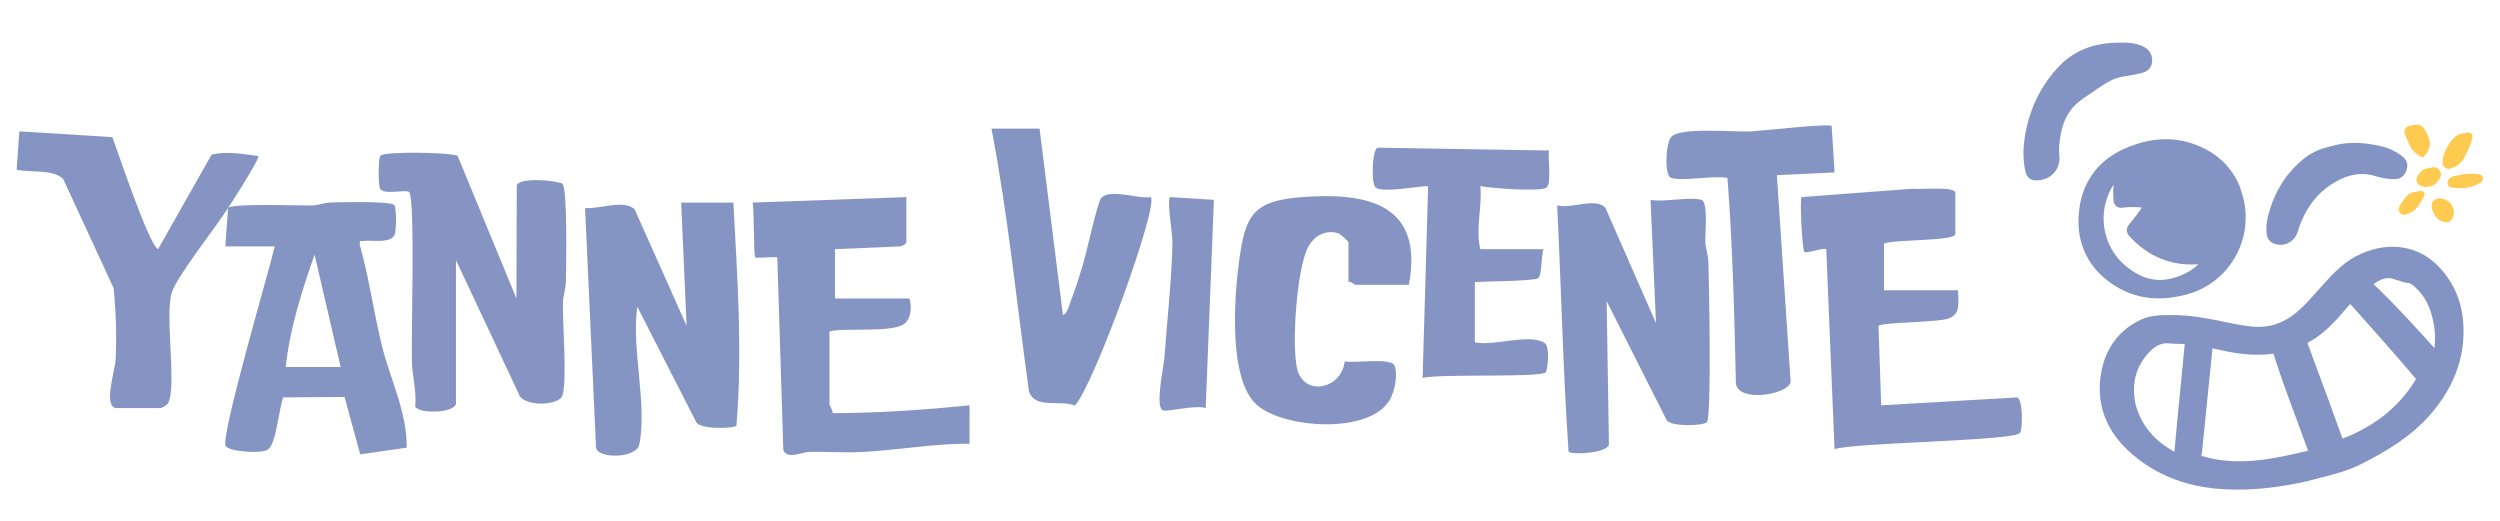
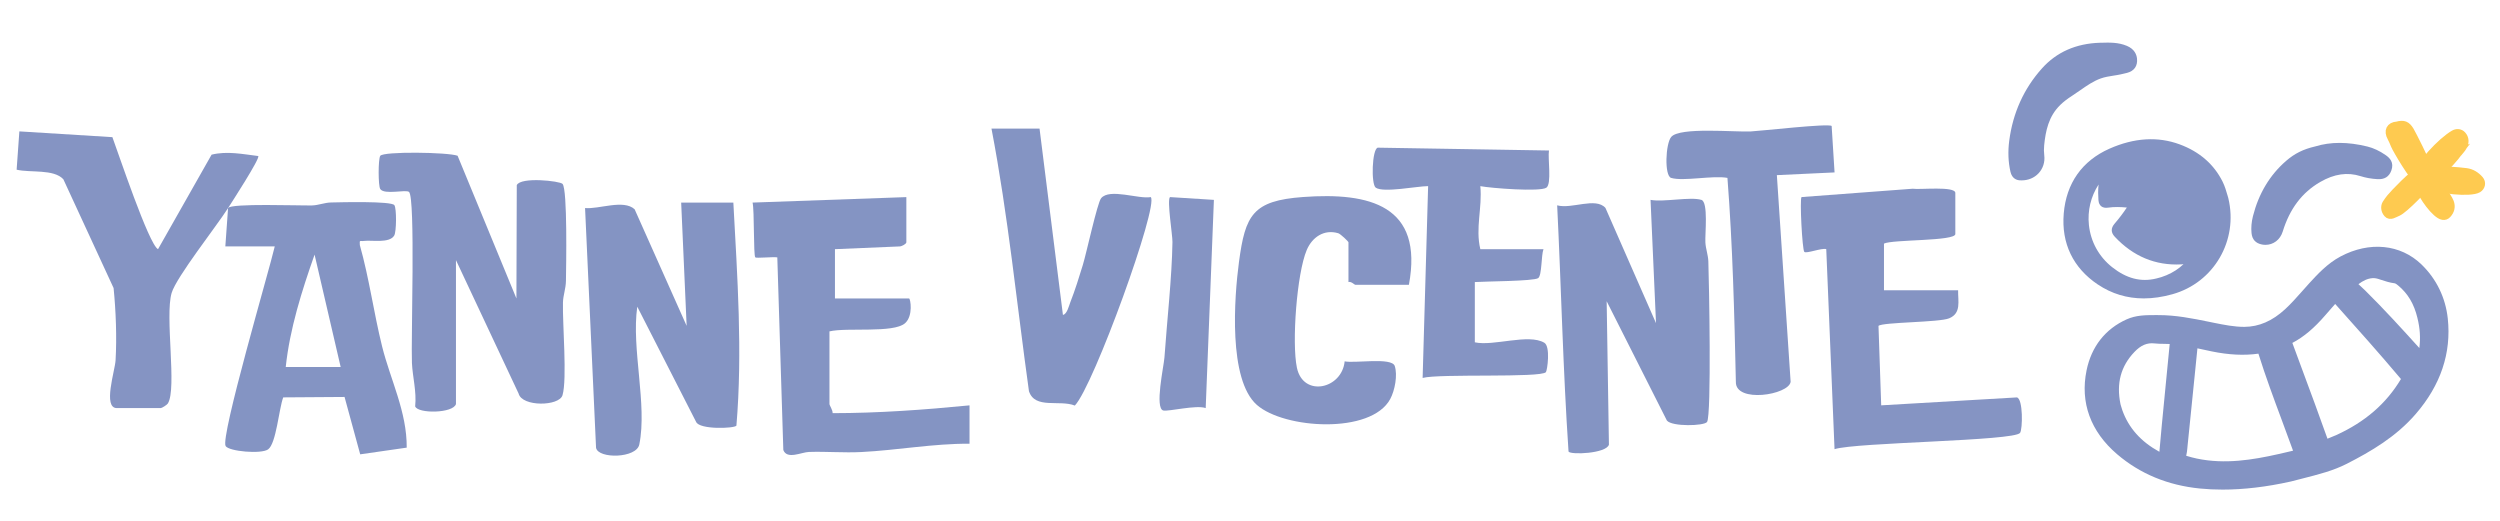
<svg xmlns="http://www.w3.org/2000/svg" id="Camada_1" version="1.1" viewBox="0 0 996.52 207.62">
  <defs>
    <style>
      .st0 {
        fill: #8393c3;
      }

      .st1 {
+         fill: #feca50;
+         stroke: #feca50;
+         stroke-miterlimit: 10;
+         stroke-width: 3px;
+       }
+ 
+       .st2 {
        fill: #8594c3;
      }

-       .st2 {
+       .st3 {
        fill: #8494c3;
-       }
- 
-       .st3 {
-         fill: #feca50;
      }
    </style>
  </defs>
  <g>
-     <path class="st3" d="M980.76,53.34c.78-.12,1.37-.18,1.95-.31,2.36-.53,3.33.37,2.6,2.69-.87,2.75-2,5.43-3.55,7.88-1.16,1.82-2.92,2.98-4.99,3.61-1.51.45-2.93-.55-3.12-2.12-.42-3.48,3.13-9.93,6.3-11.44.31-.15.65-.24.8-.29Z" />
-     <path class="st3" d="M961.5,49.94c2.66-.67,3.84-.2,5.25,2.1.81,1.32,1.38,2.74,1.69,4.28.49,2.43-.72,4.22-2.13,5.95-.45.56-.97.33-1.47.05-1.91-1.06-3.53-2.4-4.39-4.5-.42-1.01-.82-2.04-1.35-2.99-1.47-2.65-.45-4.7,2.4-4.88Z" />
-     <path class="st3" d="M979.78,69.89c2.68-.66,5.4-.85,8.14-.43.75.11,1.49.25,1.69,1.19.2.95-.09,1.67-.9,2.18-3.56,2.22-7.46,2.54-11.48,1.92-.87-.13-1.6-.72-1.64-1.7-.05-1.23.69-2.09,1.75-2.55.76-.34,1.63-.41,2.46-.6Z" />
-     <path class="st3" d="M969.46,83.27c-.68-2.7.8-4.45,3.55-4.13,2.39.28,4.03,1.61,4.86,3.86.68,1.84.3,3.5-1.06,4.95-.53.56-1.08.76-1.85.65-2.86-.4-4.7-2.16-5.5-5.33Z" />
-     <path class="st3" d="M962.89,76.51c.31-.07.51-.12.7-.16.91-.18,1.93-.67,2.6.36.62.95-.04,1.82-.52,2.62-1.32,2.24-2.54,4.58-5.17,5.59-1.29.5-2.74,1.25-3.88-.04-1.09-1.24-.23-2.56.46-3.71.51-.85,1.14-1.63,1.75-2.42,1.06-1.36,2.37-2.28,4.06-2.24Z" />
-     <path class="st3" d="M968.06,67.07c1.78-.51,3.51-.78,4.55,1.08,1.01,1.81-.15,3.24-1.23,4.57-1.37,1.7-4.6,2.31-6.56,1.32-1.58-.79-2.09-2.55-1.08-4.03,1.06-1.55,2.29-2.92,4.32-2.94Z" />
+     <path class="st1" d="M968.21,72.93c-.43-.66-.73-1.18-1.09-1.65-1.45-1.93-1.03-3.19,1.39-3.47,2.87-.34,11.76.29,14.63.71,2.14.31,3.92,1.44,5.33,3.07,1.03,1.19.7,2.9-.65,3.72-3,1.81-16.33.52-19.01-1.76-.26-.22-.49-.5-.6-.61Z" />
+     <path class="st1" d="M955.5,49.94c2.66-.67,3.84-.2,5.25,2.1.81,1.32,6.44,12.52,6.75,14.06.49,2.43-.72,4.22-2.13,5.95-.45.56-.97.33-1.47.05-1.91-1.06-8.59-12.19-9.45-14.28-.42-1.01-.82-2.04-1.35-2.99-1.47-2.65-.45-4.7,2.4-4.88Z" />
+     <path class="st1" d="M979.83,61.1c-2.35,3.13-10.03,11.39-13.46,13.36-.93.54-1.88,1.04-2.97.17-1.1-.88-1.45-1.96-1.03-3.25,1.87-5.67,10.74-15.12,15.77-18.01,1.08-.62,2.44-.62,3.39.44,1.2,1.34,1.17,2.96.44,4.43-.53,1.05-1.42,1.92-2.16,2.87Z" />
+     <path class="st1" d="M964.51,74.84c-.68-2.7.8-4.45,3.55-4.13,2.39.28,7.75,7.59,8.57,9.84.68,1.84.3,3.5-1.06,4.95-.53.56-1.08.76-1.85.65-2.86-.4-8.41-8.14-9.21-11.31Z" />
+     <path class="st1" d="M964.07,68.51c.31-.07.51-.12.7-.16.91-.18,1.93-.67,2.6.36.62.95,1.66,2.62,1.19,3.43-1.32,2.24-10.22,11.53-12.85,12.55-1.29.5-2.95,1.81-4.09.51-1.09-1.24-1.23-2.87-.54-4.02.51-.85,1.14-1.63,1.75-2.42,1.06-1.36,9.55-10.28,11.24-10.24Z" />
    <g>
-       <path class="st0" d="M981.71,127c-.89-8.34-4.52-15.81-10.49-21.59-8.37-8.09-20.74-9.31-32.28-3.17-5.23,2.78-9.23,7.16-12.45,10.67-.94,1.02-1.85,2.06-2.77,3.1-2.28,2.57-4.43,5-6.83,7.22-5.11,4.72-10.44,7.03-16.28,7.06-4.01,0-7.98-.78-12.18-1.63l-1.9-.39c-6.57-1.34-13.33-2.71-20.4-2.67h-1.31c-3.63.01-7.39.02-11.13,1.7-8.51,3.83-14.03,10.86-15.97,20.33-2.62,12.8,1.58,24.36,12.16,33.41,9.15,7.83,20.26,12.43,33.04,13.69,2.92.29,5.92.43,9.01.43,8.47,0,17.58-1.08,27.17-3.22l.1-.02c1.39-.36,2.73-.7,4.01-1.03,7.19-1.83,12.87-3.27,18.28-6.04,9.6-4.91,19.57-10.71,27.46-19.85,9.93-11.5,14.22-24.29,12.76-38ZM961.95,113.82c3.88,3.23,6.32,7.34,7.66,12.93v.02c1.02,4.12,1.27,7.87.76,11.96-6.96-7.71-14.15-15.59-21.65-23-.87-.86-1.76-1.67-2.63-2.46,1.87-1.39,3.56-2.22,5.52-2.39.78-.07,1.63.05,2.61.37l.81.27c1.73.57,3.51,1.16,5.53,1.41.37.05,1.09.64,1.4.9ZM864.84,136.89c1.28.15,2.51.16,3.7.17.81,0,1.58.01,2.32.06-.43,4.4-.86,8.81-1.29,13.21-.62,6.34-1.24,12.68-1.85,19.02-.35,3.59-.67,7.19-.97,10.74-7.42-4.07-12.27-9.53-14.79-16.62-.2-.55-.36-1.12-.51-1.65-.07-.23-.13-.46-.2-.69-1.71-8.33.11-15.15,5.55-20.84,2.58-2.7,5.06-3.74,8.04-3.4ZM877.9,178.59l.06-.67c1.04-10.03,2.04-20.07,3.05-30.1l.9-8.97c1.9.42,3.81.83,5.71,1.22,6.8,1.4,12.9,1.7,18.6.9,2.8,8.97,6.11,17.86,9.31,26.46,1.47,3.94,2.98,8.02,4.43,12.04.02.06.04.12.06.18-1.23.29-2.45.58-3.68.86l-2.13.49c-10.29,2.32-21.35,4.14-32.52,1.79-1.32-.28-2.7-.64-4.25-1.11.27-1.1.37-2.15.46-3.09ZM933.8,174.85s-.03.01-.05.02c-1.66-4.64-3.32-9.27-5.02-13.89-3.49-9.51-6.35-17.27-8.98-24.29,4.59-2.41,8.73-5.92,13.27-11.19.78-.9,1.56-1.79,2.35-2.69.48-.55.97-1.1,1.45-1.65,8.72,9.75,17.69,19.79,26.22,29.92-5.85,9.79-14.27,17.09-25.74,22.32-1.13.51-2.29.97-3.51,1.46Z" />
-       <path class="st0" d="M842.19,113.38c5.52,3.71,11.66,5.57,18.34,5.57,3.65,0,7.47-.56,11.43-1.67,16.53-4.63,26.31-21.44,22.27-38.27l-.02-.08c-.11-.36-.21-.73-.32-1.1-.49-1.68-1.04-3.59-1.93-5.39-3.46-6.95-9.21-11.96-17.09-14.88-8.74-3.24-18.17-2.66-28.03,1.71-10.92,4.84-17.22,13.79-18.22,25.87-.98,11.86,3.71,21.62,13.57,28.25ZM842.48,79.87c.07,1.03.43,1.81,1.08,2.34.68.55,1.6.73,2.74.56,2.53-.38,5.08-.26,7.47-.05-1.34,2.05-2.95,4.18-4.92,6.49-1.49,1.75-1.45,3.48.1,5.14,7.34,7.85,16.25,11.56,26.48,11.04.32-.02.63-.06.93-.1-1.89,1.84-4.14,3.3-6.82,4.43-1.32.56-2.68.99-4.04,1.3h-.02c-6.1,1.5-11.85,0-17.58-4.54-5.25-4.16-8.53-10.11-9.24-16.76-.61-5.74.75-11.38,3.85-16.17-.25,2.23-.18,4.4-.05,6.32Z" />
-       <path class="st0" d="M827.19,41.87c1.31-1.27,2.8-2.43,4.85-3.75,1.03-.67,2.04-1.37,3.06-2.08,2.73-1.9,5.3-3.7,8.28-4.77,1.62-.58,3.38-.85,5.07-1.12.93-.14,1.89-.29,2.8-.49l1-.23c.61-.14,1.11-.25,1.61-.38,2.87-.75,4.27-2.77,3.97-5.7-.17-1.61-1.01-3.8-4.04-5.07-3.46-1.45-6.94-1.34-10.3-1.24h-.42c-9.53.29-17.31,3.73-23.13,10.23-7.22,8.05-11.61,17.76-13.05,28.87-.56,4.29-.39,8.43.49,12.32.64,2.81,2.6,3.35,3.71,3.42.24.02.48.02.72.02,2.66,0,5.04-.98,6.76-2.81,1.79-1.9,2.62-4.5,2.29-7.15-.16-1.3-.18-2.65-.04-4.01.57-5.68,1.74-11.55,6.39-16.06Z" />
-       <path class="st0" d="M907.61,97.46c.48.09.95.14,1.42.14,3.15,0,5.87-2.03,6.88-5.29,2.8-9.1,7.68-15.56,14.93-19.76,5.6-3.24,10.87-4.01,16.12-2.33,2.04.65,4.22,1.04,6.66,1.19,2.84.18,4.66-.94,5.57-3.4,1.22-3.3-.69-5.11-2.24-6.18-2.45-1.7-4.83-2.81-7.28-3.42-7.83-1.92-14.65-1.93-20.85-.03-4.71,1.09-8.17,2.81-11.56,5.75-6.49,5.62-10.93,13.03-13.21,22.01-.59,2.34-.79,4.63-.57,6.79.25,2.53,1.65,4.05,4.15,4.53Z" />
+       <path class="st0" d="M975.71,127c-.89-8.34-4.52-15.81-10.49-21.59-8.37-8.09-20.74-9.31-32.28-3.17-5.23,2.78-9.23,7.16-12.45,10.67-.94,1.02-1.85,2.06-2.77,3.1-2.28,2.57-4.43,5-6.83,7.22-5.11,4.72-10.44,7.03-16.28,7.06-4.01,0-7.98-.78-12.18-1.63l-1.9-.39c-6.57-1.34-13.33-2.71-20.4-2.67h-1.31c-3.63.01-7.39.02-11.13,1.7-8.51,3.83-14.03,10.86-15.97,20.33-2.62,12.8,1.58,24.36,12.16,33.41,9.15,7.83,20.26,12.43,33.04,13.69,2.92.29,5.92.43,9.01.43,8.47,0,17.58-1.08,27.17-3.22l.1-.02c1.39-.36,2.73-.7,4.01-1.03,7.19-1.83,12.87-3.27,18.28-6.04,9.6-4.91,19.57-10.71,27.46-19.85,9.93-11.5,14.22-24.29,12.76-38ZM955.95,113.82c3.88,3.23,6.32,7.34,7.66,12.93v.02c1.02,4.12,1.27,7.87.76,11.96-6.96-7.71-14.15-15.59-21.65-23-.87-.86-1.76-1.67-2.63-2.46,1.87-1.39,3.56-2.22,5.52-2.39.78-.07,1.63.05,2.61.37l.81.27c1.73.57,3.51,1.16,5.53,1.41.37.05,1.09.64,1.4.9ZM858.84,136.89c1.28.15,2.51.16,3.7.17.81,0,1.58.01,2.32.06-.43,4.4-.86,8.81-1.29,13.21-.62,6.34-1.24,12.68-1.85,19.02-.35,3.59-.67,7.19-.97,10.74-7.42-4.07-12.27-9.53-14.79-16.62-.2-.55-.36-1.12-.51-1.65-.07-.23-.13-.46-.2-.69-1.71-8.33.11-15.15,5.55-20.84,2.58-2.7,5.06-3.74,8.04-3.4ZM871.9,178.59l.06-.67c1.04-10.03,2.04-20.07,3.05-30.1l.9-8.97c1.9.42,3.81.83,5.71,1.22,6.8,1.4,12.9,1.7,18.6.9,2.8,8.97,6.11,17.86,9.31,26.46,1.47,3.94,2.98,8.02,4.43,12.04.02.06.04.12.06.18-1.23.29-2.45.58-3.68.86l-2.13.49c-10.29,2.32-21.35,4.14-32.52,1.79-1.32-.28-2.7-.64-4.25-1.11.27-1.1.37-2.15.46-3.09ZM927.8,174.85s-.03.01-.05.02c-1.66-4.64-3.32-9.27-5.02-13.89-3.49-9.51-6.35-17.27-8.98-24.29,4.59-2.41,8.73-5.92,13.27-11.19.78-.9,1.56-1.79,2.35-2.69.48-.55.97-1.1,1.45-1.65,8.72,9.75,17.69,19.79,26.22,29.92-5.85,9.79-14.27,17.09-25.74,22.32-1.13.51-2.29.97-3.51,1.46Z" />
+       <path class="st0" d="M836.19,113.38c5.52,3.71,11.66,5.57,18.34,5.57,3.65,0,7.47-.56,11.43-1.67,16.53-4.63,26.31-21.44,22.27-38.27l-.02-.08c-.11-.36-.21-.73-.32-1.1-.49-1.68-1.04-3.59-1.93-5.39-3.46-6.95-9.21-11.96-17.09-14.88-8.74-3.24-18.17-2.66-28.03,1.71-10.92,4.84-17.22,13.79-18.22,25.87-.98,11.86,3.71,21.62,13.57,28.25ZM836.48,79.87c.07,1.03.43,1.81,1.08,2.34.68.55,1.6.73,2.74.56,2.53-.38,5.08-.26,7.47-.05-1.34,2.05-2.95,4.18-4.92,6.49-1.49,1.75-1.45,3.48.1,5.14,7.34,7.85,16.25,11.56,26.48,11.04.32-.02.63-.06.93-.1-1.89,1.84-4.14,3.3-6.82,4.43-1.32.56-2.68.99-4.04,1.3h-.02c-6.1,1.5-11.85,0-17.58-4.54-5.25-4.16-8.53-10.11-9.24-16.76-.61-5.74.75-11.38,3.85-16.17-.25,2.23-.18,4.4-.05,6.32Z" />
+       <path class="st0" d="M821.19,41.87c1.31-1.27,2.8-2.43,4.85-3.75,1.03-.67,2.04-1.37,3.06-2.08,2.73-1.9,5.3-3.7,8.28-4.77,1.62-.58,3.38-.85,5.07-1.12.93-.14,1.89-.29,2.8-.49l1-.23c.61-.14,1.11-.25,1.61-.38,2.87-.75,4.27-2.77,3.97-5.7-.17-1.61-1.01-3.8-4.04-5.07-3.46-1.45-6.94-1.34-10.3-1.24h-.42c-9.53.29-17.31,3.73-23.13,10.23-7.22,8.05-11.61,17.76-13.05,28.87-.56,4.29-.39,8.43.49,12.32.64,2.81,2.6,3.35,3.71,3.42.24.02.48.02.72.02,2.66,0,5.04-.98,6.76-2.81,1.79-1.9,2.62-4.5,2.29-7.15-.16-1.3-.18-2.65-.04-4.01.57-5.68,1.74-11.55,6.39-16.06Z" />
+       <path class="st0" d="M901.61,97.46c.48.09.95.14,1.42.14,3.15,0,5.87-2.03,6.88-5.29,2.8-9.1,7.68-15.56,14.93-19.76,5.6-3.24,10.87-4.01,16.12-2.33,2.04.65,4.22,1.04,6.66,1.19,2.84.18,4.66-.94,5.57-3.4,1.22-3.3-.69-5.11-2.24-6.18-2.45-1.7-4.83-2.81-7.28-3.42-7.83-1.92-14.65-1.93-20.85-.03-4.71,1.09-8.17,2.81-11.56,5.75-6.49,5.62-10.93,13.03-13.21,22.01-.59,2.34-.79,4.63-.57,6.79.25,2.53,1.65,4.05,4.15,4.53Z" />
    </g>
  </g>
  <g>
-     <path class="st1" d="M181.76,161.03c-1.07,3.79-15.28,3.94-16.27.94.62-5.85-1.04-11.77-1.29-17.28-.4-8.77,1.44-65.97-1.17-68.19-1.26-1.07-9.76,1.27-11.45-1.14-.86-1.23-.86-12.01,0-13.25,1.27-1.82,26.9-1.46,30.82-.03l23.45,56.89.14-45.17c1.56-3.4,17.21-1.67,18.25-.49,2.01,2.3,1.43,33.01,1.35,38.62-.04,3.12-1.12,5.75-1.19,8.64-.22,8.55,1.72,30.52-.18,36.96-1.31,4.45-16.13,4.71-17.5-.66l-24.97-53.18v57.34Z" />
-     <path class="st2" d="M90.91,82.94c.9-1.99,28.76-.93,33.43-1.05,2.59-.06,4.98-1.12,7.57-1.18,3.74-.09,24.11-.62,25.29,1.07.92,1.31.85,10.56-.06,12.1-1.91,3.23-9.02,1.74-12.09,2.16-1.65.23-1.74-.62-1.62,1.64,3.74,13.26,5.55,26.98,8.86,40.33s9.95,26.15,9.83,40.42l-18.54,2.67-6.24-22.87-24.44.17c-1.7,4.37-2.77,18.41-6.04,20.73-2.76,1.95-15.52.82-16.91-1.31-2.25-3.43,17.45-70.33,19.57-79.6h-19.7l1.09-15.29ZM135.79,146.28l-10.4-44.79c-5.08,14.45-9.88,29.55-11.49,44.79h21.89Z" />
-     <path class="st2" d="M292.32,80.75c1.58,29.49,3.71,59.43,1.22,88.92-.82,1.15-14.69,1.66-16.06-1.49l-23.46-45.93c-2.4,16.68,4.05,39.03.81,54.93-1.13,5.55-16.39,5.8-17.24,1.32l-4.38-95.57c5.52.54,15.34-3.58,19.76.49l20.73,46.47-2.18-49.14h20.8Z" />
-     <path class="st2" d="M678.18,79.66c2.84.88,1.41,13.65,1.6,16.97.14,2.58,1.09,4.98,1.18,7.56.27,7.63,1.31,61.38-.52,64.01-1.13,1.61-13.93,1.95-16-.56l-24.01-47.56.9,57.16c-1.03,3.56-15.27,4.14-16.1,2.76-2.21-32.66-2.91-65.37-4.53-98.15,5.84,1.59,15.29-3.37,19.24,1.02l20.16,45.94-2.18-49.14c5.19.99,15.89-1.34,20.25,0Z" />
-     <path class="st1" d="M750.97,97.13v18.57h29.55c-.09,4.39,1.36,9.12-3.57,11.18-3.95,1.66-26.57,1.51-28.17,3.02l1.08,31.67,54.1-3.16c2.48.59,2.31,12.63,1.25,14.14-2.29,3.25-65.49,3.75-73.95,6.49l-3.3-79.74c-1.82-.56-7.93,1.91-8.75,1.1s-1.88-21.08-1.1-21.85l44.29-3.32c2.74.45,17.01-1.14,17.01,1.68v16.38c0,2.9-25.16,2.11-28.46,3.82Z" />
-     <path class="st2" d="M361.28,78.57v18.02c0,.61-1.84,1.67-2.74,1.64l-25.72,1.09v19.66h29.55c.53,0,1.74,6.92-1.62,9.86-4.64,4.06-23.04,1.59-30.12,3.25v28.94c0,.57,1.35,2.47,1.26,3.66,18.15-.01,36.48-1.33,54.57-3.11v15.29c-14.45-.09-28.81,2.6-43.19,3.32-6.9.35-13.91-.27-20.83-.04-3,.1-8.7,3.13-10.2-.76l-2.4-76.8c-1.62-.28-8.37.41-8.77.01-.78-.77-.33-18.81-1.09-21.85l61.3-2.18Z" />
-     <path class="st1" d="M561.6,113.52h-21.35c-.36,0-1.66-1.45-2.74-1.09v-15.84c0-.32-3.16-3.35-4.07-3.62-5.69-1.7-10.42,1.62-12.56,6.68-3.97,9.36-6.01,37.03-3.92,46.93,2.51,11.91,17.96,8.5,19.03-2.55,3.85.89,18.79-1.74,19.97,1.86s.07,9.69-1.81,13.18c-7.65,14.13-42.24,11.92-53.14,2.34-11.47-10.08-9.03-42.95-7.14-57.03,2.5-18.71,5.49-24.39,25.54-25.85,26.57-1.94,48.09,3.33,42.19,34.99Z" />
-     <path class="st1" d="M90.91,82.94c-4.62,7.26-20.59,27.47-22.49,33.81-2.77,9.29,2.19,38.14-1.51,44.08-.35.57-2.39,1.84-2.82,1.84h-17.51c-5.69,0-.74-14.9-.51-19.07.52-9.19.13-19.61-.79-28.78l-20.03-43.37c-3.9-4.17-13.09-2.51-18.62-3.81l1.09-15.27,37.08,2.3c2.31,6.2,14.55,42.86,18.19,44.65l21.35-37.67c6.17-1.53,12.49-.2,18.6.55.87.83-10.76,18.74-12.04,20.75Z" />
-     <path class="st2" d="M414.37,51.26l9.32,74.26c1.65-.25,2.43-3.73,3-5.18,1.81-4.59,3.49-9.97,4.94-14.73s5.77-24.75,7.28-26.59c3.38-4.1,14.97.45,19.79-.46,3.3,3.21-22.75,75.24-30.26,83.1-6.13-2.43-15.89,1.55-18.29-5.72-4.87-34.93-8.3-70.05-14.94-104.69h19.16Z" />
-     <path class="st1" d="M587.87,136.45c7.51,1.65,21.42-3.59,27.72.18,2.51,1.5,1.18,11.01.62,11.71-1.89,2.36-42.57.53-49.14,2.31l2.19-76.46c-4.31,0-17.8,2.75-20.87.62-1.93-1.34-1.5-15.42.8-15.95l68.24,1.13c-.52,3.1,1.17,13.29-1.03,14.82-2.49,1.73-22.04.21-26.33-.61.83,8.59-2.03,16.71,0,25.12h25.18c-.94,2.41-.59,10.45-2.12,11.54-1.75,1.25-21.52,1.29-25.25,1.57v24.03Z" />
-     <path class="st2" d="M666.13,70.92c-2.76-.85-2.23-13.71.04-16.35,3.44-4,25.19-1.86,31.75-2.18,4.12-.2,31.04-3.29,32.19-2.17l1.16,18.51-23,1.08,5.49,82.4c-.79,5.24-22.05,8.58-21.83,0-.59-27.12-1.27-54.28-3.36-81.3-5.71-1.09-17.65,1.48-22.44,0Z" />
-     <path class="st1" d="M483.87,79.67l-3.27,83c-3.65-1.37-14.87,1.44-16.89.96-3.53-.85.2-17.64.45-21.18,1.02-14.59,2.97-31.76,3.19-45.98.04-2.82-2.24-16.66-.99-17.91l17.51,1.11Z" />
+     <path class="st2" d="M181.76,161.03c-1.07,3.79-15.28,3.94-16.27.94.62-5.85-1.04-11.77-1.29-17.28-.4-8.77,1.44-65.97-1.17-68.19-1.26-1.07-9.76,1.27-11.45-1.14-.86-1.23-.86-12.01,0-13.25,1.27-1.82,26.9-1.46,30.82-.03l23.45,56.89.14-45.17c1.56-3.4,17.21-1.67,18.25-.49,2.01,2.3,1.43,33.01,1.35,38.62-.04,3.12-1.12,5.75-1.19,8.64-.22,8.55,1.72,30.52-.18,36.96-1.31,4.45-16.13,4.71-17.5-.66l-24.97-53.18v57.34Z" />
+     <path class="st3" d="M90.91,82.94c.9-1.99,28.76-.93,33.43-1.05,2.59-.06,4.98-1.12,7.57-1.18,3.74-.09,24.11-.62,25.29,1.07.92,1.31.85,10.56-.06,12.1-1.91,3.23-9.02,1.74-12.09,2.16-1.65.23-1.74-.62-1.62,1.64,3.74,13.26,5.55,26.98,8.86,40.33s9.95,26.15,9.83,40.42l-18.54,2.67-6.24-22.87-24.44.17c-1.7,4.37-2.77,18.41-6.04,20.73-2.76,1.95-15.52.82-16.91-1.31-2.25-3.43,17.45-70.33,19.57-79.6h-19.7l1.09-15.29ZM135.79,146.28l-10.4-44.79c-5.08,14.45-9.88,29.55-11.49,44.79h21.89Z" />
+     <path class="st3" d="M292.32,80.75c1.58,29.49,3.71,59.43,1.22,88.92-.82,1.15-14.69,1.66-16.06-1.49l-23.46-45.93c-2.4,16.68,4.05,39.03.81,54.93-1.13,5.55-16.39,5.8-17.24,1.32l-4.38-95.57c5.52.54,15.34-3.58,19.76.49l20.73,46.47-2.18-49.14h20.8Z" />
+     <path class="st3" d="M678.18,79.66c2.84.88,1.41,13.65,1.6,16.97.14,2.58,1.09,4.98,1.18,7.56.27,7.63,1.31,61.38-.52,64.01-1.13,1.61-13.93,1.95-16-.56l-24.01-47.56.9,57.16c-1.03,3.56-15.27,4.14-16.1,2.76-2.21-32.66-2.91-65.37-4.53-98.15,5.84,1.59,15.29-3.37,19.24,1.02l20.16,45.94-2.18-49.14c5.19.99,15.89-1.34,20.25,0Z" />
+     <path class="st2" d="M750.97,97.13v18.57h29.55c-.09,4.39,1.36,9.12-3.57,11.18-3.95,1.66-26.57,1.51-28.17,3.02l1.08,31.67,54.1-3.16c2.48.59,2.31,12.63,1.25,14.14-2.29,3.25-65.49,3.75-73.95,6.49l-3.3-79.74c-1.82-.56-7.93,1.91-8.75,1.1s-1.88-21.08-1.1-21.85l44.29-3.32c2.74.45,17.01-1.14,17.01,1.68v16.38c0,2.9-25.16,2.11-28.46,3.82Z" />
+     <path class="st3" d="M361.28,78.57v18.02c0,.61-1.84,1.67-2.74,1.64l-25.72,1.09v19.66h29.55c.53,0,1.74,6.92-1.62,9.86-4.64,4.06-23.04,1.59-30.12,3.25v28.94c0,.57,1.35,2.47,1.26,3.66,18.15-.01,36.48-1.33,54.57-3.11v15.29c-14.45-.09-28.81,2.6-43.19,3.32-6.9.35-13.91-.27-20.83-.04-3,.1-8.7,3.13-10.2-.76l-2.4-76.8c-1.62-.28-8.37.41-8.77.01-.78-.77-.33-18.81-1.09-21.85l61.3-2.18Z" />
+     <path class="st2" d="M561.6,113.52h-21.35c-.36,0-1.66-1.45-2.74-1.09v-15.84c0-.32-3.16-3.35-4.07-3.62-5.69-1.7-10.42,1.62-12.56,6.68-3.97,9.36-6.01,37.03-3.92,46.93,2.51,11.91,17.96,8.5,19.03-2.55,3.85.89,18.79-1.74,19.97,1.86s.07,9.69-1.81,13.18c-7.65,14.13-42.24,11.92-53.14,2.34-11.47-10.08-9.03-42.95-7.14-57.03,2.5-18.71,5.49-24.39,25.54-25.85,26.57-1.94,48.09,3.33,42.19,34.99Z" />
+     <path class="st2" d="M90.91,82.94c-4.62,7.26-20.59,27.47-22.49,33.81-2.77,9.29,2.19,38.14-1.51,44.08-.35.57-2.39,1.84-2.82,1.84h-17.51c-5.69,0-.74-14.9-.51-19.07.52-9.19.13-19.61-.79-28.78l-20.03-43.37c-3.9-4.17-13.09-2.51-18.62-3.81l1.09-15.27,37.08,2.3c2.31,6.2,14.55,42.86,18.19,44.65l21.35-37.67c6.17-1.53,12.49-.2,18.6.55.87.83-10.76,18.74-12.04,20.75Z" />
+     <path class="st3" d="M414.37,51.26l9.32,74.26c1.65-.25,2.43-3.73,3-5.18,1.81-4.59,3.49-9.97,4.94-14.73s5.77-24.75,7.28-26.59c3.38-4.1,14.97.45,19.79-.46,3.3,3.21-22.75,75.24-30.26,83.1-6.13-2.43-15.89,1.55-18.29-5.72-4.87-34.93-8.3-70.05-14.94-104.69h19.16Z" />
+     <path class="st2" d="M587.87,136.45c7.51,1.65,21.42-3.59,27.72.18,2.51,1.5,1.18,11.01.62,11.71-1.89,2.36-42.57.53-49.14,2.31l2.19-76.46c-4.31,0-17.8,2.75-20.87.62-1.93-1.34-1.5-15.42.8-15.95l68.24,1.13c-.52,3.1,1.17,13.29-1.03,14.82-2.49,1.73-22.04.21-26.33-.61.83,8.59-2.03,16.71,0,25.12h25.18c-.94,2.41-.59,10.45-2.12,11.54-1.75,1.25-21.52,1.29-25.25,1.57v24.03Z" />
+     <path class="st3" d="M666.13,70.92c-2.76-.85-2.23-13.71.04-16.35,3.44-4,25.19-1.86,31.75-2.18,4.12-.2,31.04-3.29,32.19-2.17l1.16,18.51-23,1.08,5.49,82.4c-.79,5.24-22.05,8.58-21.83,0-.59-27.12-1.27-54.28-3.36-81.3-5.71-1.09-17.65,1.48-22.44,0Z" />
+     <path class="st2" d="M483.87,79.67l-3.27,83c-3.65-1.37-14.87,1.44-16.89.96-3.53-.85.2-17.64.45-21.18,1.02-14.59,2.97-31.76,3.19-45.98.04-2.82-2.24-16.66-.99-17.91l17.51,1.11Z" />
  </g>
</svg>
